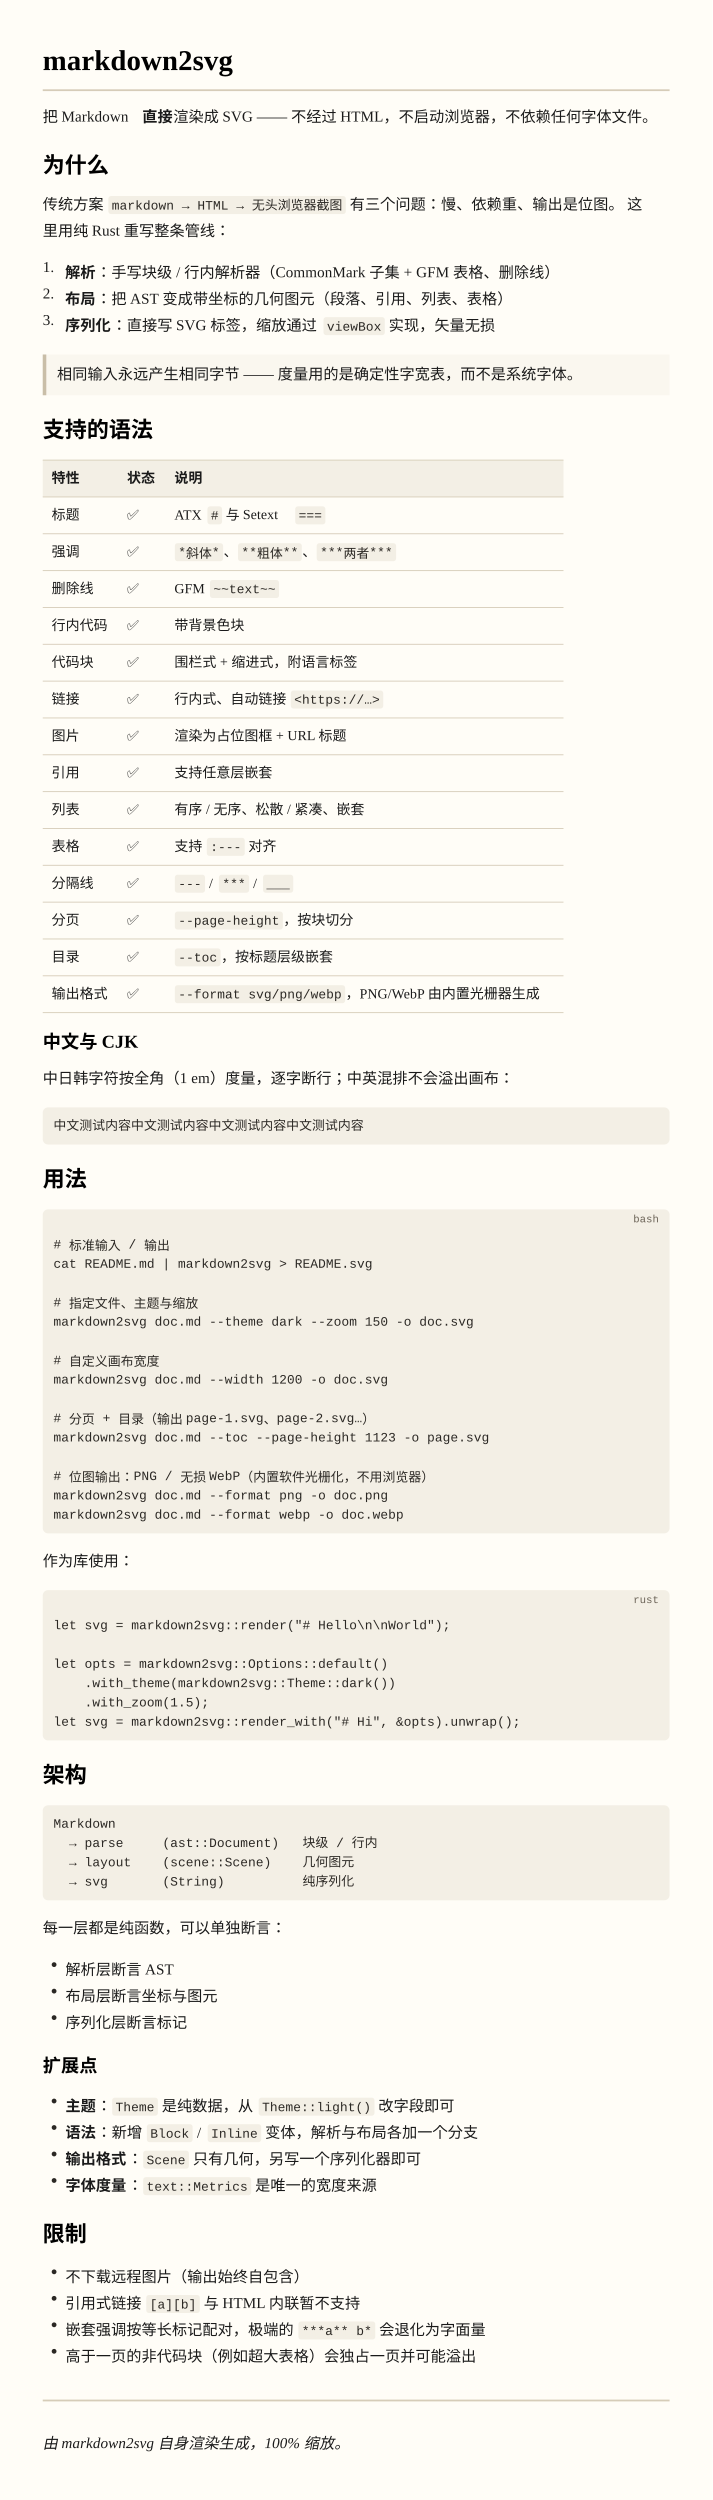
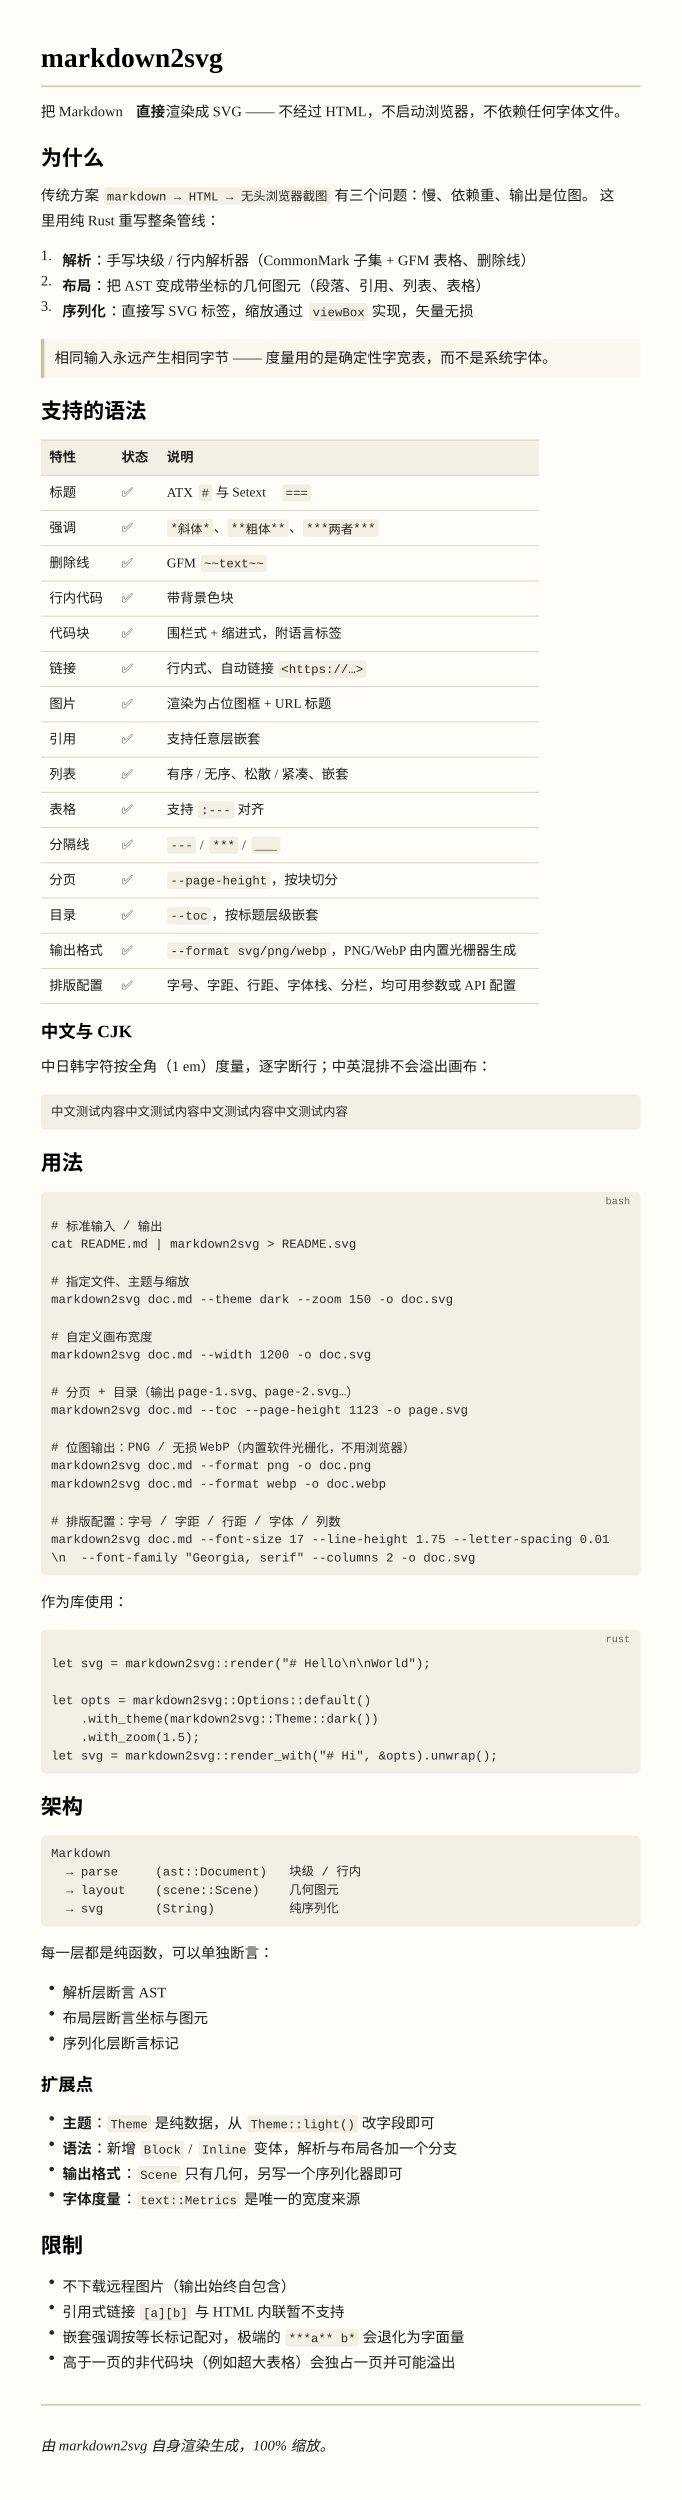
- <svg xmlns="http://www.w3.org/2000/svg" role="img" width="800" height="2807.71" viewBox="0 0 800 2807.71" font-family="Georgia, 'Iowan Old Style', 'Times New Roman', 'Songti SC', SimSun, serif">
-   <rect x="0" y="0" width="800" height="2807.71" fill="#fffdf7" />
+ <svg xmlns="http://www.w3.org/2000/svg" role="img" width="800" height="2935.78" viewBox="0 0 800 2935.78" font-family="Georgia, 'Iowan Old Style', 'Times New Roman', 'Songti SC', SimSun, serif">
+   <rect x="0" y="0" width="800" height="2935.78" fill="#fffdf7" />
  <text x="48" y="78.69" font-size="32.3" fill="#000000" xml:space="preserve" font-weight="bold" letter-spacing="0.16">markdown2svg</text>
  <line x1="48" y1="101.3" x2="752" y2="101.3" stroke="#d6ccb8" stroke-width="2" />
  <text x="48" y="137.02" font-size="17" fill="#1a1a1a" xml:space="preserve" letter-spacing="0.09">把 Markdown</text>
  <text x="159.77" y="137.02" font-size="17" fill="#1a1a1a" xml:space="preserve" font-weight="bold" letter-spacing="0.09">直接</text>
  <text x="194.63" y="137.02" font-size="17" fill="#1a1a1a" xml:space="preserve" letter-spacing="0.09">渲染成 SVG —— 不经过 HTML，不启动浏览器，不依赖任何字体文件。</text>
  <text x="48" y="194.01" font-size="24.65" fill="#000000" xml:space="preserve" font-weight="bold" letter-spacing="0.12">为什么</text>
  <text x="48" y="235.37" font-size="17" fill="#1a1a1a" xml:space="preserve" letter-spacing="0.09">传统方案</text>
  <rect x="121.69" y="220.15" width="266.69" height="20.23" rx="3" fill="#f3efe5" />
  <text x="125.52" y="235.37" font-size="14.45" fill="#2b2824" xml:space="preserve" font-family="'SFMono-Regular', Consolas, 'Liberation Mono', monospace" letter-spacing="0.07">markdown → HTML → 无头浏览器截图</text>
  <text x="388.87" y="235.37" font-size="17" fill="#1a1a1a" xml:space="preserve" letter-spacing="0.09"> 有三个问题：慢、依赖重、输出是位图。 这</text>
  <text x="48" y="265.12" font-size="17" fill="#1a1a1a" xml:space="preserve" letter-spacing="0.09">里用纯 Rust 重写整条管线：</text>
  <text x="48" y="305.49" font-size="17" fill="#1a1a1a" xml:space="preserve" letter-spacing="0.09">1.</text>
  <text x="73.13" y="311.87" font-size="17" fill="#1a1a1a" xml:space="preserve" font-weight="bold" letter-spacing="0.09">解析</text>
  <text x="107.98" y="311.87" font-size="17" fill="#1a1a1a" xml:space="preserve" letter-spacing="0.09">：手写块级 / 行内解析器（CommonMark 子集 + GFM 表格、删除线）</text>
  <text x="48" y="335.24" font-size="17" fill="#1a1a1a" xml:space="preserve" letter-spacing="0.09">2.</text>
  <text x="73.13" y="341.62" font-size="17" fill="#1a1a1a" xml:space="preserve" font-weight="bold" letter-spacing="0.09">布局</text>
  <text x="107.98" y="341.62" font-size="17" fill="#1a1a1a" xml:space="preserve" letter-spacing="0.09">：把 AST 变成带坐标的几何图元（段落、引用、列表、表格）</text>
  <text x="48" y="364.99" font-size="17" fill="#1a1a1a" xml:space="preserve" letter-spacing="0.09">3.</text>
  <text x="73.13" y="371.37" font-size="17" fill="#1a1a1a" xml:space="preserve" font-weight="bold" letter-spacing="0.09">序列化</text>
  <text x="125.41" y="371.37" font-size="17" fill="#1a1a1a" xml:space="preserve" letter-spacing="0.09">：直接写 SVG 标签，缩放通过</text>
  <rect x="363.31" y="356.15" width="68.87" height="20.23" rx="3" fill="#f3efe5" />
  <text x="367.14" y="371.37" font-size="14.45" fill="#2b2824" xml:space="preserve" font-family="'SFMono-Regular', Consolas, 'Liberation Mono', monospace" letter-spacing="0.07">viewBox</text>
  <text x="432.68" y="371.37" font-size="17" fill="#1a1a1a" xml:space="preserve" letter-spacing="0.09"> 实现，矢量无损</text>
  <rect x="48" y="398.14" width="704" height="45.75" fill="#faf7ef" />
  <rect x="48" y="398.14" width="4" height="45.75" fill="#c9bea8" />
  <text x="64" y="426.12" font-size="17" fill="#1a1a1a" xml:space="preserve" letter-spacing="0.09">相同输入永远产生相同字节 —— 度量用的是确定性字宽表，而不是系统字体。</text>
  <text x="48" y="491.11" font-size="24.65" fill="#000000" xml:space="preserve" font-weight="bold" letter-spacing="0.12">支持的语法</text>
  <rect x="48" y="516.74" width="584.84" height="41.37" fill="#f3efe5" />
  <text x="58" y="542.11" font-size="15.64" fill="#1a1a1a" xml:space="preserve" font-weight="bold" letter-spacing="0.08">特性</text>
  <text x="142.66" y="542.11" font-size="15.64" fill="#1a1a1a" xml:space="preserve" font-weight="bold" letter-spacing="0.08">状态</text>
  <text x="195.87" y="542.11" font-size="15.64" fill="#1a1a1a" xml:space="preserve" font-weight="bold" letter-spacing="0.08">说明</text>
  <line x1="48" y1="516.74" x2="632.84" y2="516.74" stroke="#d6ccb8" stroke-width="1" />
  <line x1="48" y1="558.11" x2="632.84" y2="558.11" stroke="#d6ccb8" stroke-width="1" />
  <text x="58" y="583.48" font-size="15.64" fill="#1a1a1a" xml:space="preserve" letter-spacing="0.08">标题</text>
  <text x="142.66" y="583.48" font-size="15.64" fill="#1a1a1a" xml:space="preserve" letter-spacing="0.08">✅</text>
  <text x="195.87" y="583.48" font-size="15.64" fill="#1a1a1a" xml:space="preserve" letter-spacing="0.08">ATX</text>
  <rect x="232.97" y="568.68" width="16.41" height="20.23" rx="3" fill="#f3efe5" />
  <text x="236.8" y="583.48" font-size="14.45" fill="#2b2824" xml:space="preserve" font-family="'SFMono-Regular', Consolas, 'Liberation Mono', monospace" letter-spacing="0.07">#</text>
  <text x="249.88" y="583.48" font-size="15.64" fill="#1a1a1a" xml:space="preserve" letter-spacing="0.08"> 与 Setext</text>
  <rect x="331.55" y="568.68" width="33.9" height="20.23" rx="3" fill="#f3efe5" />
  <text x="335.39" y="583.48" font-size="14.45" fill="#2b2824" xml:space="preserve" font-family="'SFMono-Regular', Consolas, 'Liberation Mono', monospace" letter-spacing="0.07">===</text>
  <line x1="48" y1="599.47" x2="632.84" y2="599.47" stroke="#d6ccb8" stroke-width="1" />
  <text x="58" y="624.85" font-size="15.64" fill="#1a1a1a" xml:space="preserve" letter-spacing="0.08">强调</text>
  <text x="142.66" y="624.85" font-size="15.64" fill="#1a1a1a" xml:space="preserve" letter-spacing="0.08">✅</text>
  <rect x="196.37" y="610.05" width="54.2" height="20.23" rx="3" fill="#f3efe5" />
  <text x="200.21" y="624.85" font-size="14.45" fill="#2b2824" xml:space="preserve" font-family="'SFMono-Regular', Consolas, 'Liberation Mono', monospace" letter-spacing="0.07">*斜体*</text>
  <text x="251.07" y="624.85" font-size="15.64" fill="#1a1a1a" xml:space="preserve" letter-spacing="0.08">、</text>
  <rect x="267.29" y="610.05" width="71.68" height="20.23" rx="3" fill="#f3efe5" />
  <text x="271.12" y="624.85" font-size="14.45" fill="#2b2824" xml:space="preserve" font-family="'SFMono-Regular', Consolas, 'Liberation Mono', monospace" letter-spacing="0.07">**粗体**</text>
  <text x="339.47" y="624.85" font-size="15.64" fill="#1a1a1a" xml:space="preserve" letter-spacing="0.08">、</text>
  <rect x="355.69" y="610.05" width="89.17" height="20.23" rx="3" fill="#f3efe5" />
  <text x="359.53" y="624.85" font-size="14.45" fill="#2b2824" xml:space="preserve" font-family="'SFMono-Regular', Consolas, 'Liberation Mono', monospace" letter-spacing="0.07">***两者***</text>
  <line x1="48" y1="640.84" x2="632.84" y2="640.84" stroke="#d6ccb8" stroke-width="1" />
  <text x="58" y="666.22" font-size="15.64" fill="#1a1a1a" xml:space="preserve" letter-spacing="0.08">删除线</text>
  <text x="142.66" y="666.22" font-size="15.64" fill="#1a1a1a" xml:space="preserve" letter-spacing="0.08">✅</text>
  <text x="195.87" y="666.22" font-size="15.64" fill="#1a1a1a" xml:space="preserve" letter-spacing="0.08">GFM</text>
  <rect x="235.79" y="651.41" width="77.61" height="20.23" rx="3" fill="#f3efe5" />
  <text x="239.62" y="666.22" font-size="14.45" fill="#2b2824" xml:space="preserve" font-family="'SFMono-Regular', Consolas, 'Liberation Mono', monospace" letter-spacing="0.07">~~text~~</text>
  <line x1="48" y1="682.22" x2="632.84" y2="682.22" stroke="#d6ccb8" stroke-width="1" />
  <text x="58" y="707.59" font-size="15.64" fill="#1a1a1a" xml:space="preserve" letter-spacing="0.08">行内代码</text>
  <text x="142.66" y="707.59" font-size="15.64" fill="#1a1a1a" xml:space="preserve" letter-spacing="0.08">✅</text>
  <text x="195.87" y="707.59" font-size="15.64" fill="#1a1a1a" xml:space="preserve" letter-spacing="0.08">带背景色块</text>
  <line x1="48" y1="723.59" x2="632.84" y2="723.59" stroke="#d6ccb8" stroke-width="1" />
  <text x="58" y="748.96" font-size="15.64" fill="#1a1a1a" xml:space="preserve" letter-spacing="0.08">代码块</text>
  <text x="142.66" y="748.96" font-size="15.64" fill="#1a1a1a" xml:space="preserve" letter-spacing="0.08">✅</text>
  <text x="195.87" y="748.96" font-size="15.64" fill="#1a1a1a" xml:space="preserve" letter-spacing="0.08">围栏式 + 缩进式，附语言标签</text>
  <line x1="48" y1="764.95" x2="632.84" y2="764.95" stroke="#d6ccb8" stroke-width="1" />
  <text x="58" y="790.33" font-size="15.64" fill="#1a1a1a" xml:space="preserve" letter-spacing="0.08">链接</text>
  <text x="142.66" y="790.33" font-size="15.64" fill="#1a1a1a" xml:space="preserve" letter-spacing="0.08">✅</text>
  <text x="195.87" y="790.33" font-size="15.64" fill="#1a1a1a" xml:space="preserve" letter-spacing="0.08">行内式、自动链接</text>
  <rect x="326.58" y="775.53" width="103.83" height="20.23" rx="3" fill="#f3efe5" />
  <text x="330.41" y="790.33" font-size="14.45" fill="#2b2824" xml:space="preserve" font-family="'SFMono-Regular', Consolas, 'Liberation Mono', monospace" letter-spacing="0.07">&lt;https://…&gt;</text>
  <line x1="48" y1="806.32" x2="632.84" y2="806.32" stroke="#d6ccb8" stroke-width="1" />
  <text x="58" y="831.7" font-size="15.64" fill="#1a1a1a" xml:space="preserve" letter-spacing="0.08">图片</text>
  <text x="142.66" y="831.7" font-size="15.64" fill="#1a1a1a" xml:space="preserve" letter-spacing="0.08">✅</text>
  <text x="195.87" y="831.7" font-size="15.64" fill="#1a1a1a" xml:space="preserve" letter-spacing="0.08">渲染为占位图框 + URL 标题</text>
  <line x1="48" y1="847.69" x2="632.84" y2="847.69" stroke="#d6ccb8" stroke-width="1" />
  <text x="58" y="873.07" font-size="15.64" fill="#1a1a1a" xml:space="preserve" letter-spacing="0.08">引用</text>
  <text x="142.66" y="873.07" font-size="15.64" fill="#1a1a1a" xml:space="preserve" letter-spacing="0.08">✅</text>
  <text x="195.87" y="873.07" font-size="15.64" fill="#1a1a1a" xml:space="preserve" letter-spacing="0.08">支持任意层嵌套</text>
  <line x1="48" y1="889.06" x2="632.84" y2="889.06" stroke="#d6ccb8" stroke-width="1" />
  <text x="58" y="914.44" font-size="15.64" fill="#1a1a1a" xml:space="preserve" letter-spacing="0.08">列表</text>
  <text x="142.66" y="914.44" font-size="15.64" fill="#1a1a1a" xml:space="preserve" letter-spacing="0.08">✅</text>
  <text x="195.87" y="914.44" font-size="15.64" fill="#1a1a1a" xml:space="preserve" letter-spacing="0.08">有序 / 无序、松散 / 紧凑、嵌套</text>
  <line x1="48" y1="930.43" x2="632.84" y2="930.43" stroke="#d6ccb8" stroke-width="1" />
  <text x="58" y="955.81" font-size="15.64" fill="#1a1a1a" xml:space="preserve" letter-spacing="0.08">表格</text>
  <text x="142.66" y="955.81" font-size="15.64" fill="#1a1a1a" xml:space="preserve" letter-spacing="0.08">✅</text>
  <text x="195.87" y="955.81" font-size="15.64" fill="#1a1a1a" xml:space="preserve" letter-spacing="0.08">支持</text>
  <rect x="232.27" y="941" width="42.64" height="20.23" rx="3" fill="#f3efe5" />
  <text x="236.1" y="955.81" font-size="14.45" fill="#2b2824" xml:space="preserve" font-family="'SFMono-Regular', Consolas, 'Liberation Mono', monospace" letter-spacing="0.07">:---</text>
  <text x="275.41" y="955.81" font-size="15.64" fill="#1a1a1a" xml:space="preserve" letter-spacing="0.08"> 对齐</text>
  <line x1="48" y1="971.8" x2="632.84" y2="971.8" stroke="#d6ccb8" stroke-width="1" />
  <text x="58" y="997.18" font-size="15.64" fill="#1a1a1a" xml:space="preserve" letter-spacing="0.08">分隔线</text>
  <text x="142.66" y="997.18" font-size="15.64" fill="#1a1a1a" xml:space="preserve" letter-spacing="0.08">✅</text>
  <rect x="196.37" y="982.37" width="33.9" height="20.23" rx="3" fill="#f3efe5" />
  <text x="200.21" y="997.18" font-size="14.45" fill="#2b2824" xml:space="preserve" font-family="'SFMono-Regular', Consolas, 'Liberation Mono', monospace" letter-spacing="0.07">---</text>
  <text x="230.77" y="997.18" font-size="15.64" fill="#1a1a1a" xml:space="preserve" letter-spacing="0.08"> /</text>
  <rect x="245.89" y="982.37" width="33.9" height="20.23" rx="3" fill="#f3efe5" />
  <text x="249.73" y="997.18" font-size="14.45" fill="#2b2824" xml:space="preserve" font-family="'SFMono-Regular', Consolas, 'Liberation Mono', monospace" letter-spacing="0.07">***</text>
  <text x="280.29" y="997.18" font-size="15.64" fill="#1a1a1a" xml:space="preserve" letter-spacing="0.08"> /</text>
  <rect x="295.41" y="982.37" width="33.9" height="20.23" rx="3" fill="#f3efe5" />
  <text x="299.25" y="997.18" font-size="14.45" fill="#2b2824" xml:space="preserve" font-family="'SFMono-Regular', Consolas, 'Liberation Mono', monospace" letter-spacing="0.07">___</text>
  <line x1="48" y1="1013.17" x2="632.84" y2="1013.17" stroke="#d6ccb8" stroke-width="1" />
  <text x="58" y="1038.55" font-size="15.64" fill="#1a1a1a" xml:space="preserve" letter-spacing="0.08">分页</text>
  <text x="142.66" y="1038.55" font-size="15.64" fill="#1a1a1a" xml:space="preserve" letter-spacing="0.08">✅</text>
  <rect x="196.37" y="1023.74" width="121.32" height="20.23" rx="3" fill="#f3efe5" />
  <text x="200.21" y="1038.55" font-size="14.45" fill="#2b2824" xml:space="preserve" font-family="'SFMono-Regular', Consolas, 'Liberation Mono', monospace" letter-spacing="0.07">--page-height</text>
  <text x="318.19" y="1038.55" font-size="15.64" fill="#1a1a1a" xml:space="preserve" letter-spacing="0.08">，按块切分</text>
  <line x1="48" y1="1054.54" x2="632.84" y2="1054.54" stroke="#d6ccb8" stroke-width="1" />
  <text x="58" y="1079.92" font-size="15.64" fill="#1a1a1a" xml:space="preserve" letter-spacing="0.08">目录</text>
  <text x="142.66" y="1079.92" font-size="15.64" fill="#1a1a1a" xml:space="preserve" letter-spacing="0.08">✅</text>
  <rect x="196.37" y="1065.11" width="51.38" height="20.23" rx="3" fill="#f3efe5" />
  <text x="200.21" y="1079.92" font-size="14.45" fill="#2b2824" xml:space="preserve" font-family="'SFMono-Regular', Consolas, 'Liberation Mono', monospace" letter-spacing="0.07">--toc</text>
  <text x="248.25" y="1079.92" font-size="15.64" fill="#1a1a1a" xml:space="preserve" letter-spacing="0.08">，按标题层级嵌套</text>
  <line x1="48" y1="1095.91" x2="632.84" y2="1095.91" stroke="#d6ccb8" stroke-width="1" />
  <text x="58" y="1121.29" font-size="15.64" fill="#1a1a1a" xml:space="preserve" letter-spacing="0.08">输出格式</text>
  <text x="142.66" y="1121.29" font-size="15.64" fill="#1a1a1a" xml:space="preserve" letter-spacing="0.08">✅</text>
  <rect x="196.37" y="1106.48" width="191.26" height="20.23" rx="3" fill="#f3efe5" />
  <text x="200.21" y="1121.29" font-size="14.45" fill="#2b2824" xml:space="preserve" font-family="'SFMono-Regular', Consolas, 'Liberation Mono', monospace" letter-spacing="0.07">--format svg/png/webp</text>
  <text x="388.13" y="1121.29" font-size="15.64" fill="#1a1a1a" xml:space="preserve" letter-spacing="0.08">，PNG/WebP 由内置光栅器生成</text>
  <line x1="48" y1="1137.28" x2="632.84" y2="1137.28" stroke="#d6ccb8" stroke-width="1" />
-   <text x="48" y="1177.06" font-size="20.4" fill="#000000" xml:space="preserve" font-weight="bold" letter-spacing="0.1">中文与 CJK</text>
-   <text x="48" y="1216.93" font-size="17" fill="#1a1a1a" xml:space="preserve" letter-spacing="0.09">中日韩字符按全角（1 em）度量，逐字断行；中英混排不会溢出画布：</text>
-   <rect x="48" y="1243.7" width="704" height="41.68" rx="6" fill="#f3efe5" />
-   <text x="60" y="1268.88" font-size="14.45" fill="#2b2824" xml:space="preserve" font-family="'SFMono-Regular', Consolas, 'Liberation Mono', monospace" letter-spacing="0.07">中文测试内容中文测试内容中文测试内容中文测试内容</text>
-   <text x="48" y="1332.6" font-size="24.65" fill="#000000" xml:space="preserve" font-weight="bold" letter-spacing="0.12">用法</text>
-   <rect x="48" y="1358.23" width="704" height="363.88" rx="6" fill="#f3efe5" />
-   <text x="711.2" y="1372.75" font-size="11.9" fill="#6b6357" xml:space="preserve" font-family="'SFMono-Regular', Consolas, 'Liberation Mono', monospace" letter-spacing="0.06">bash</text>
-   <text x="60" y="1402.15" font-size="14.45" fill="#2b2824" xml:space="preserve" font-family="'SFMono-Regular', Consolas, 'Liberation Mono', monospace" letter-spacing="0.07"># 标准输入 / 输出</text>
-   <text x="60" y="1423.82" font-size="14.45" fill="#2b2824" xml:space="preserve" font-family="'SFMono-Regular', Consolas, 'Liberation Mono', monospace" letter-spacing="0.07">cat README.md | markdown2svg &gt; README.svg</text>
-   <text x="60" y="1467.17" font-size="14.45" fill="#2b2824" xml:space="preserve" font-family="'SFMono-Regular', Consolas, 'Liberation Mono', monospace" letter-spacing="0.07"># 指定文件、主题与缩放</text>
-   <text x="60" y="1488.85" font-size="14.45" fill="#2b2824" xml:space="preserve" font-family="'SFMono-Regular', Consolas, 'Liberation Mono', monospace" letter-spacing="0.07">markdown2svg doc.md --theme dark --zoom 150 -o doc.svg</text>
-   <text x="60" y="1532.2" font-size="14.45" fill="#2b2824" xml:space="preserve" font-family="'SFMono-Regular', Consolas, 'Liberation Mono', monospace" letter-spacing="0.07"># 自定义画布宽度</text>
-   <text x="60" y="1553.87" font-size="14.45" fill="#2b2824" xml:space="preserve" font-family="'SFMono-Regular', Consolas, 'Liberation Mono', monospace" letter-spacing="0.07">markdown2svg doc.md --width 1200 -o doc.svg</text>
-   <text x="60" y="1597.22" font-size="14.45" fill="#2b2824" xml:space="preserve" font-family="'SFMono-Regular', Consolas, 'Liberation Mono', monospace" letter-spacing="0.07"># 分页 + 目录（输出 page-1.svg、page-2.svg…）</text>
-   <text x="60" y="1618.9" font-size="14.45" fill="#2b2824" xml:space="preserve" font-family="'SFMono-Regular', Consolas, 'Liberation Mono', monospace" letter-spacing="0.07">markdown2svg doc.md --toc --page-height 1123 -o page.svg</text>
-   <text x="60" y="1662.25" font-size="14.45" fill="#2b2824" xml:space="preserve" font-family="'SFMono-Regular', Consolas, 'Liberation Mono', monospace" letter-spacing="0.07"># 位图输出：PNG / 无损 WebP（内置软件光栅化，不用浏览器）</text>
-   <text x="60" y="1683.92" font-size="14.45" fill="#2b2824" xml:space="preserve" font-family="'SFMono-Regular', Consolas, 'Liberation Mono', monospace" letter-spacing="0.07">markdown2svg doc.md --format png -o doc.png</text>
-   <text x="60" y="1705.6" font-size="14.45" fill="#2b2824" xml:space="preserve" font-family="'SFMono-Regular', Consolas, 'Liberation Mono', monospace" letter-spacing="0.07">markdown2svg doc.md --format webp -o doc.webp</text>
-   <text x="48" y="1759.08" font-size="17" fill="#1a1a1a" xml:space="preserve" letter-spacing="0.09">作为库使用：</text>
-   <rect x="48" y="1785.85" width="704" height="168.8" rx="6" fill="#f3efe5" />
-   <text x="711.2" y="1800.37" font-size="11.9" fill="#6b6357" xml:space="preserve" font-family="'SFMono-Regular', Consolas, 'Liberation Mono', monospace" letter-spacing="0.06">rust</text>
-   <text x="60" y="1829.77" font-size="14.45" fill="#2b2824" xml:space="preserve" font-family="'SFMono-Regular', Consolas, 'Liberation Mono', monospace" letter-spacing="0.07">let svg = markdown2svg::render("# Hello\n\nWorld");</text>
-   <text x="60" y="1873.12" font-size="14.45" fill="#2b2824" xml:space="preserve" font-family="'SFMono-Regular', Consolas, 'Liberation Mono', monospace" letter-spacing="0.07">let opts = markdown2svg::Options::default()</text>
-   <text x="60" y="1894.8" font-size="14.45" fill="#2b2824" xml:space="preserve" font-family="'SFMono-Regular', Consolas, 'Liberation Mono', monospace" letter-spacing="0.07">    .with_theme(markdown2svg::Theme::dark())</text>
-   <text x="60" y="1916.47" font-size="14.45" fill="#2b2824" xml:space="preserve" font-family="'SFMono-Regular', Consolas, 'Liberation Mono', monospace" letter-spacing="0.07">    .with_zoom(1.5);</text>
-   <text x="60" y="1938.15" font-size="14.45" fill="#2b2824" xml:space="preserve" font-family="'SFMono-Regular', Consolas, 'Liberation Mono', monospace" letter-spacing="0.07">let svg = markdown2svg::render_with("# Hi", &amp;opts).unwrap();</text>
-   <text x="48" y="2001.87" font-size="24.65" fill="#000000" xml:space="preserve" font-weight="bold" letter-spacing="0.12">架构</text>
-   <rect x="48" y="2027.5" width="704" height="106.7" rx="6" fill="#f3efe5" />
-   <text x="60" y="2052.67" font-size="14.45" fill="#2b2824" xml:space="preserve" font-family="'SFMono-Regular', Consolas, 'Liberation Mono', monospace" letter-spacing="0.07">Markdown</text>
-   <text x="60" y="2074.34" font-size="14.45" fill="#2b2824" xml:space="preserve" font-family="'SFMono-Regular', Consolas, 'Liberation Mono', monospace" letter-spacing="0.07">  → parse     (ast::Document)   块级 / 行内</text>
-   <text x="60" y="2096.02" font-size="14.45" fill="#2b2824" xml:space="preserve" font-family="'SFMono-Regular', Consolas, 'Liberation Mono', monospace" letter-spacing="0.07">  → layout    (scene::Scene)    几何图元</text>
-   <text x="60" y="2117.69" font-size="14.45" fill="#2b2824" xml:space="preserve" font-family="'SFMono-Regular', Consolas, 'Liberation Mono', monospace" letter-spacing="0.07">  → svg       (String)          纯序列化</text>
-   <text x="48" y="2171.17" font-size="17" fill="#1a1a1a" xml:space="preserve" letter-spacing="0.09">每一层都是纯函数，可以单独断言：</text>
-   <rect x="58.03" y="2203.73" width="5.44" height="5.44" rx="2.72" fill="#2b2824" />
-   <text x="73.5" y="2217.92" font-size="17" fill="#1a1a1a" xml:space="preserve" letter-spacing="0.09">解析层断言 AST</text>
-   <rect x="58.03" y="2233.48" width="5.44" height="5.44" rx="2.72" fill="#2b2824" />
-   <text x="73.5" y="2247.67" font-size="17" fill="#1a1a1a" xml:space="preserve" letter-spacing="0.09">布局层断言坐标与图元</text>
-   <rect x="58.03" y="2263.23" width="5.44" height="5.44" rx="2.72" fill="#2b2824" />
-   <text x="73.5" y="2277.42" font-size="17" fill="#1a1a1a" xml:space="preserve" letter-spacing="0.09">序列化层断言标记</text>
-   <text x="48" y="2326.98" font-size="20.4" fill="#000000" xml:space="preserve" font-weight="bold" letter-spacing="0.1">扩展点</text>
-   <rect x="58.03" y="2356.9" width="5.44" height="5.44" rx="2.72" fill="#2b2824" />
-   <text x="73.5" y="2371.09" font-size="17" fill="#1a1a1a" xml:space="preserve" font-weight="bold" letter-spacing="0.09">主题</text>
-   <text x="108.35" y="2371.09" font-size="17" fill="#1a1a1a" xml:space="preserve" letter-spacing="0.09">：</text>
-   <rect x="125.94" y="2355.88" width="51.38" height="20.23" rx="3" fill="#f3efe5" />
-   <text x="129.77" y="2371.09" font-size="14.45" fill="#2b2824" xml:space="preserve" font-family="'SFMono-Regular', Consolas, 'Liberation Mono', monospace" letter-spacing="0.07">Theme</text>
-   <text x="177.82" y="2371.09" font-size="17" fill="#1a1a1a" xml:space="preserve" letter-spacing="0.09"> 是纯数据，从</text>
-   <rect x="290.52" y="2355.88" width="130.06" height="20.23" rx="3" fill="#f3efe5" />
-   <text x="294.35" y="2371.09" font-size="14.45" fill="#2b2824" xml:space="preserve" font-family="'SFMono-Regular', Consolas, 'Liberation Mono', monospace" letter-spacing="0.07">Theme::light()</text>
-   <text x="421.08" y="2371.09" font-size="17" fill="#1a1a1a" xml:space="preserve" letter-spacing="0.09"> 改字段即可</text>
-   <rect x="58.03" y="2386.65" width="5.44" height="5.44" rx="2.72" fill="#2b2824" />
-   <text x="73.5" y="2400.84" font-size="17" fill="#1a1a1a" xml:space="preserve" font-weight="bold" letter-spacing="0.09">语法</text>
-   <text x="108.35" y="2400.84" font-size="17" fill="#1a1a1a" xml:space="preserve" letter-spacing="0.09">：新增</text>
-   <rect x="164.95" y="2385.63" width="51.38" height="20.23" rx="3" fill="#f3efe5" />
-   <text x="168.79" y="2400.84" font-size="14.45" fill="#2b2824" xml:space="preserve" font-family="'SFMono-Regular', Consolas, 'Liberation Mono', monospace" letter-spacing="0.07">Block</text>
-   <text x="216.83" y="2400.84" font-size="17" fill="#1a1a1a" xml:space="preserve" letter-spacing="0.09"> /</text>
-   <rect x="233.23" y="2385.63" width="60.12" height="20.23" rx="3" fill="#f3efe5" />
-   <text x="237.06" y="2400.84" font-size="14.45" fill="#2b2824" xml:space="preserve" font-family="'SFMono-Regular', Consolas, 'Liberation Mono', monospace" letter-spacing="0.07">Inline</text>
-   <text x="293.85" y="2400.84" font-size="17" fill="#1a1a1a" xml:space="preserve" letter-spacing="0.09"> 变体，解析与布局各加一个分支</text>
-   <rect x="58.03" y="2416.4" width="5.44" height="5.44" rx="2.72" fill="#2b2824" />
-   <text x="73.5" y="2430.59" font-size="17" fill="#1a1a1a" xml:space="preserve" font-weight="bold" letter-spacing="0.09">输出格式</text>
-   <text x="143.2" y="2430.59" font-size="17" fill="#1a1a1a" xml:space="preserve" letter-spacing="0.09">：</text>
-   <rect x="160.79" y="2415.38" width="51.38" height="20.23" rx="3" fill="#f3efe5" />
-   <text x="164.62" y="2430.59" font-size="14.45" fill="#2b2824" xml:space="preserve" font-family="'SFMono-Regular', Consolas, 'Liberation Mono', monospace" letter-spacing="0.07">Scene</text>
-   <text x="212.67" y="2430.59" font-size="17" fill="#1a1a1a" xml:space="preserve" letter-spacing="0.09"> 只有几何，另写一个序列化器即可</text>
-   <rect x="58.03" y="2446.15" width="5.44" height="5.44" rx="2.72" fill="#2b2824" />
-   <text x="73.5" y="2460.34" font-size="17" fill="#1a1a1a" xml:space="preserve" font-weight="bold" letter-spacing="0.09">字体度量</text>
-   <text x="143.2" y="2460.34" font-size="17" fill="#1a1a1a" xml:space="preserve" letter-spacing="0.09">：</text>
-   <rect x="160.79" y="2445.13" width="121.32" height="20.23" rx="3" fill="#f3efe5" />
-   <text x="164.62" y="2460.34" font-size="14.45" fill="#2b2824" xml:space="preserve" font-family="'SFMono-Regular', Consolas, 'Liberation Mono', monospace" letter-spacing="0.07">text::Metrics</text>
-   <text x="282.6" y="2460.34" font-size="17" fill="#1a1a1a" xml:space="preserve" letter-spacing="0.09"> 是唯一的宽度来源</text>
-   <text x="48" y="2517.33" font-size="24.65" fill="#000000" xml:space="preserve" font-weight="bold" letter-spacing="0.12">限制</text>
-   <rect x="58.03" y="2548.74" width="5.44" height="5.44" rx="2.72" fill="#2b2824" />
-   <text x="73.5" y="2562.94" font-size="17" fill="#1a1a1a" xml:space="preserve" letter-spacing="0.09">不下载远程图片（输出始终自包含）</text>
-   <rect x="58.03" y="2578.49" width="5.44" height="5.44" rx="2.72" fill="#2b2824" />
-   <text x="73.5" y="2592.69" font-size="17" fill="#1a1a1a" xml:space="preserve" letter-spacing="0.09">引用式链接</text>
-   <rect x="164.27" y="2577.47" width="60.12" height="20.23" rx="3" fill="#f3efe5" />
-   <text x="168.11" y="2592.69" font-size="14.45" fill="#2b2824" xml:space="preserve" font-family="'SFMono-Regular', Consolas, 'Liberation Mono', monospace" letter-spacing="0.07">[a][b]</text>
-   <text x="224.89" y="2592.69" font-size="17" fill="#1a1a1a" xml:space="preserve" letter-spacing="0.09"> 与 HTML 内联暂不支持</text>
-   <rect x="58.03" y="2608.24" width="5.44" height="5.44" rx="2.72" fill="#2b2824" />
-   <text x="73.5" y="2622.44" font-size="17" fill="#1a1a1a" xml:space="preserve" letter-spacing="0.09">嵌套强调按等长标记配对，极端的</text>
-   <rect x="335.12" y="2607.22" width="86.35" height="20.23" rx="3" fill="#f3efe5" />
-   <text x="338.95" y="2622.44" font-size="14.45" fill="#2b2824" xml:space="preserve" font-family="'SFMono-Regular', Consolas, 'Liberation Mono', monospace" letter-spacing="0.07">***a** b*</text>
-   <text x="421.97" y="2622.44" font-size="17" fill="#1a1a1a" xml:space="preserve" letter-spacing="0.09"> 会退化为字面量</text>
-   <rect x="58.03" y="2637.99" width="5.44" height="5.44" rx="2.72" fill="#2b2824" />
-   <text x="73.5" y="2652.19" font-size="17" fill="#1a1a1a" xml:space="preserve" letter-spacing="0.09">高于一页的非代码块（例如超大表格）会独占一页并可能溢出</text>
-   <line x1="48" y1="2695.96" x2="752" y2="2695.96" stroke="#d6ccb8" stroke-width="2" />
-   <text x="48" y="2749.94" font-size="17" fill="#1a1a1a" xml:space="preserve" font-style="italic" letter-spacing="0.09">由 markdown2svg 自身渲染生成，100% 缩放。</text>
+   <text x="58" y="1162.66" font-size="15.64" fill="#1a1a1a" xml:space="preserve" letter-spacing="0.08">排版配置</text>
+   <text x="142.66" y="1162.66" font-size="15.64" fill="#1a1a1a" xml:space="preserve" letter-spacing="0.08">✅</text>
+   <text x="195.87" y="1162.66" font-size="15.64" fill="#1a1a1a" xml:space="preserve" letter-spacing="0.08">字号、字距、行距、字体栈、分栏，均可用参数或 API 配置</text>
+   <line x1="48" y1="1178.65" x2="632.84" y2="1178.65" stroke="#d6ccb8" stroke-width="1" />
+   <text x="48" y="1218.43" font-size="20.4" fill="#000000" xml:space="preserve" font-weight="bold" letter-spacing="0.1">中文与 CJK</text>
+   <text x="48" y="1258.3" font-size="17" fill="#1a1a1a" xml:space="preserve" letter-spacing="0.09">中日韩字符按全角（1 em）度量，逐字断行；中英混排不会溢出画布：</text>
+   <rect x="48" y="1285.07" width="704" height="41.68" rx="6" fill="#f3efe5" />
+   <text x="60" y="1310.25" font-size="14.45" fill="#2b2824" xml:space="preserve" font-family="'SFMono-Regular', Consolas, 'Liberation Mono', monospace" letter-spacing="0.07">中文测试内容中文测试内容中文测试内容中文测试内容</text>
+   <text x="48" y="1373.97" font-size="24.65" fill="#000000" xml:space="preserve" font-weight="bold" letter-spacing="0.12">用法</text>
+   <rect x="48" y="1399.6" width="704" height="450.58" rx="6" fill="#f3efe5" />
+   <text x="711.2" y="1414.12" font-size="11.9" fill="#6b6357" xml:space="preserve" font-family="'SFMono-Regular', Consolas, 'Liberation Mono', monospace" letter-spacing="0.06">bash</text>
+   <text x="60" y="1443.52" font-size="14.45" fill="#2b2824" xml:space="preserve" font-family="'SFMono-Regular', Consolas, 'Liberation Mono', monospace" letter-spacing="0.07"># 标准输入 / 输出</text>
+   <text x="60" y="1465.19" font-size="14.45" fill="#2b2824" xml:space="preserve" font-family="'SFMono-Regular', Consolas, 'Liberation Mono', monospace" letter-spacing="0.07">cat README.md | markdown2svg &gt; README.svg</text>
+   <text x="60" y="1508.54" font-size="14.45" fill="#2b2824" xml:space="preserve" font-family="'SFMono-Regular', Consolas, 'Liberation Mono', monospace" letter-spacing="0.07"># 指定文件、主题与缩放</text>
+   <text x="60" y="1530.22" font-size="14.45" fill="#2b2824" xml:space="preserve" font-family="'SFMono-Regular', Consolas, 'Liberation Mono', monospace" letter-spacing="0.07">markdown2svg doc.md --theme dark --zoom 150 -o doc.svg</text>
+   <text x="60" y="1573.57" font-size="14.45" fill="#2b2824" xml:space="preserve" font-family="'SFMono-Regular', Consolas, 'Liberation Mono', monospace" letter-spacing="0.07"># 自定义画布宽度</text>
+   <text x="60" y="1595.24" font-size="14.45" fill="#2b2824" xml:space="preserve" font-family="'SFMono-Regular', Consolas, 'Liberation Mono', monospace" letter-spacing="0.07">markdown2svg doc.md --width 1200 -o doc.svg</text>
+   <text x="60" y="1638.59" font-size="14.45" fill="#2b2824" xml:space="preserve" font-family="'SFMono-Regular', Consolas, 'Liberation Mono', monospace" letter-spacing="0.07"># 分页 + 目录（输出 page-1.svg、page-2.svg…）</text>
+   <text x="60" y="1660.27" font-size="14.45" fill="#2b2824" xml:space="preserve" font-family="'SFMono-Regular', Consolas, 'Liberation Mono', monospace" letter-spacing="0.07">markdown2svg doc.md --toc --page-height 1123 -o page.svg</text>
+   <text x="60" y="1703.62" font-size="14.45" fill="#2b2824" xml:space="preserve" font-family="'SFMono-Regular', Consolas, 'Liberation Mono', monospace" letter-spacing="0.07"># 位图输出：PNG / 无损 WebP（内置软件光栅化，不用浏览器）</text>
+   <text x="60" y="1725.29" font-size="14.45" fill="#2b2824" xml:space="preserve" font-family="'SFMono-Regular', Consolas, 'Liberation Mono', monospace" letter-spacing="0.07">markdown2svg doc.md --format png -o doc.png</text>
+   <text x="60" y="1746.97" font-size="14.45" fill="#2b2824" xml:space="preserve" font-family="'SFMono-Regular', Consolas, 'Liberation Mono', monospace" letter-spacing="0.07">markdown2svg doc.md --format webp -o doc.webp</text>
+   <text x="60" y="1790.32" font-size="14.45" fill="#2b2824" xml:space="preserve" font-family="'SFMono-Regular', Consolas, 'Liberation Mono', monospace" letter-spacing="0.07"># 排版配置：字号 / 字距 / 行距 / 字体 / 列数</text>
+   <text x="60" y="1811.99" font-size="14.45" fill="#2b2824" xml:space="preserve" font-family="'SFMono-Regular', Consolas, 'Liberation Mono', monospace" letter-spacing="0.07">markdown2svg doc.md --font-size 17 --line-height 1.75 --letter-spacing 0.01 </text>
+   <text x="60" y="1833.67" font-size="14.45" fill="#2b2824" xml:space="preserve" font-family="'SFMono-Regular', Consolas, 'Liberation Mono', monospace" letter-spacing="0.07">\n  --font-family "Georgia, serif" --columns 2 -o doc.svg</text>
+   <text x="48" y="1887.15" font-size="17" fill="#1a1a1a" xml:space="preserve" letter-spacing="0.09">作为库使用：</text>
+   <rect x="48" y="1913.92" width="704" height="168.8" rx="6" fill="#f3efe5" />
+   <text x="711.2" y="1928.44" font-size="11.9" fill="#6b6357" xml:space="preserve" font-family="'SFMono-Regular', Consolas, 'Liberation Mono', monospace" letter-spacing="0.06">rust</text>
+   <text x="60" y="1957.84" font-size="14.45" fill="#2b2824" xml:space="preserve" font-family="'SFMono-Regular', Consolas, 'Liberation Mono', monospace" letter-spacing="0.07">let svg = markdown2svg::render("# Hello\n\nWorld");</text>
+   <text x="60" y="2001.19" font-size="14.45" fill="#2b2824" xml:space="preserve" font-family="'SFMono-Regular', Consolas, 'Liberation Mono', monospace" letter-spacing="0.07">let opts = markdown2svg::Options::default()</text>
+   <text x="60" y="2022.87" font-size="14.45" fill="#2b2824" xml:space="preserve" font-family="'SFMono-Regular', Consolas, 'Liberation Mono', monospace" letter-spacing="0.07">    .with_theme(markdown2svg::Theme::dark())</text>
+   <text x="60" y="2044.54" font-size="14.45" fill="#2b2824" xml:space="preserve" font-family="'SFMono-Regular', Consolas, 'Liberation Mono', monospace" letter-spacing="0.07">    .with_zoom(1.5);</text>
+   <text x="60" y="2066.22" font-size="14.45" fill="#2b2824" xml:space="preserve" font-family="'SFMono-Regular', Consolas, 'Liberation Mono', monospace" letter-spacing="0.07">let svg = markdown2svg::render_with("# Hi", &amp;opts).unwrap();</text>
+   <text x="48" y="2129.94" font-size="24.65" fill="#000000" xml:space="preserve" font-weight="bold" letter-spacing="0.12">架构</text>
+   <rect x="48" y="2155.57" width="704" height="106.7" rx="6" fill="#f3efe5" />
+   <text x="60" y="2180.74" font-size="14.45" fill="#2b2824" xml:space="preserve" font-family="'SFMono-Regular', Consolas, 'Liberation Mono', monospace" letter-spacing="0.07">Markdown</text>
+   <text x="60" y="2202.41" font-size="14.45" fill="#2b2824" xml:space="preserve" font-family="'SFMono-Regular', Consolas, 'Liberation Mono', monospace" letter-spacing="0.07">  → parse     (ast::Document)   块级 / 行内</text>
+   <text x="60" y="2224.09" font-size="14.45" fill="#2b2824" xml:space="preserve" font-family="'SFMono-Regular', Consolas, 'Liberation Mono', monospace" letter-spacing="0.07">  → layout    (scene::Scene)    几何图元</text>
+   <text x="60" y="2245.76" font-size="14.45" fill="#2b2824" xml:space="preserve" font-family="'SFMono-Regular', Consolas, 'Liberation Mono', monospace" letter-spacing="0.07">  → svg       (String)          纯序列化</text>
+   <text x="48" y="2299.24" font-size="17" fill="#1a1a1a" xml:space="preserve" letter-spacing="0.09">每一层都是纯函数，可以单独断言：</text>
+   <rect x="58.03" y="2331.8" width="5.44" height="5.44" rx="2.72" fill="#2b2824" />
+   <text x="73.5" y="2345.99" font-size="17" fill="#1a1a1a" xml:space="preserve" letter-spacing="0.09">解析层断言 AST</text>
+   <rect x="58.03" y="2361.55" width="5.44" height="5.44" rx="2.72" fill="#2b2824" />
+   <text x="73.5" y="2375.74" font-size="17" fill="#1a1a1a" xml:space="preserve" letter-spacing="0.09">布局层断言坐标与图元</text>
+   <rect x="58.03" y="2391.3" width="5.44" height="5.44" rx="2.72" fill="#2b2824" />
+   <text x="73.5" y="2405.49" font-size="17" fill="#1a1a1a" xml:space="preserve" letter-spacing="0.09">序列化层断言标记</text>
+   <text x="48" y="2455.05" font-size="20.4" fill="#000000" xml:space="preserve" font-weight="bold" letter-spacing="0.1">扩展点</text>
+   <rect x="58.03" y="2484.97" width="5.44" height="5.44" rx="2.72" fill="#2b2824" />
+   <text x="73.5" y="2499.16" font-size="17" fill="#1a1a1a" xml:space="preserve" font-weight="bold" letter-spacing="0.09">主题</text>
+   <text x="108.35" y="2499.16" font-size="17" fill="#1a1a1a" xml:space="preserve" letter-spacing="0.09">：</text>
+   <rect x="125.94" y="2483.95" width="51.38" height="20.23" rx="3" fill="#f3efe5" />
+   <text x="129.77" y="2499.16" font-size="14.45" fill="#2b2824" xml:space="preserve" font-family="'SFMono-Regular', Consolas, 'Liberation Mono', monospace" letter-spacing="0.07">Theme</text>
+   <text x="177.82" y="2499.16" font-size="17" fill="#1a1a1a" xml:space="preserve" letter-spacing="0.09"> 是纯数据，从</text>
+   <rect x="290.52" y="2483.95" width="130.06" height="20.23" rx="3" fill="#f3efe5" />
+   <text x="294.35" y="2499.16" font-size="14.45" fill="#2b2824" xml:space="preserve" font-family="'SFMono-Regular', Consolas, 'Liberation Mono', monospace" letter-spacing="0.07">Theme::light()</text>
+   <text x="421.08" y="2499.16" font-size="17" fill="#1a1a1a" xml:space="preserve" letter-spacing="0.09"> 改字段即可</text>
+   <rect x="58.03" y="2514.72" width="5.44" height="5.44" rx="2.72" fill="#2b2824" />
+   <text x="73.5" y="2528.91" font-size="17" fill="#1a1a1a" xml:space="preserve" font-weight="bold" letter-spacing="0.09">语法</text>
+   <text x="108.35" y="2528.91" font-size="17" fill="#1a1a1a" xml:space="preserve" letter-spacing="0.09">：新增</text>
+   <rect x="164.95" y="2513.7" width="51.38" height="20.23" rx="3" fill="#f3efe5" />
+   <text x="168.79" y="2528.91" font-size="14.45" fill="#2b2824" xml:space="preserve" font-family="'SFMono-Regular', Consolas, 'Liberation Mono', monospace" letter-spacing="0.07">Block</text>
+   <text x="216.83" y="2528.91" font-size="17" fill="#1a1a1a" xml:space="preserve" letter-spacing="0.09"> /</text>
+   <rect x="233.23" y="2513.7" width="60.12" height="20.23" rx="3" fill="#f3efe5" />
+   <text x="237.06" y="2528.91" font-size="14.45" fill="#2b2824" xml:space="preserve" font-family="'SFMono-Regular', Consolas, 'Liberation Mono', monospace" letter-spacing="0.07">Inline</text>
+   <text x="293.85" y="2528.91" font-size="17" fill="#1a1a1a" xml:space="preserve" letter-spacing="0.09"> 变体，解析与布局各加一个分支</text>
+   <rect x="58.03" y="2544.47" width="5.44" height="5.44" rx="2.72" fill="#2b2824" />
+   <text x="73.5" y="2558.66" font-size="17" fill="#1a1a1a" xml:space="preserve" font-weight="bold" letter-spacing="0.09">输出格式</text>
+   <text x="143.2" y="2558.66" font-size="17" fill="#1a1a1a" xml:space="preserve" letter-spacing="0.09">：</text>
+   <rect x="160.79" y="2543.45" width="51.38" height="20.23" rx="3" fill="#f3efe5" />
+   <text x="164.62" y="2558.66" font-size="14.45" fill="#2b2824" xml:space="preserve" font-family="'SFMono-Regular', Consolas, 'Liberation Mono', monospace" letter-spacing="0.07">Scene</text>
+   <text x="212.67" y="2558.66" font-size="17" fill="#1a1a1a" xml:space="preserve" letter-spacing="0.09"> 只有几何，另写一个序列化器即可</text>
+   <rect x="58.03" y="2574.22" width="5.44" height="5.44" rx="2.72" fill="#2b2824" />
+   <text x="73.5" y="2588.41" font-size="17" fill="#1a1a1a" xml:space="preserve" font-weight="bold" letter-spacing="0.09">字体度量</text>
+   <text x="143.2" y="2588.41" font-size="17" fill="#1a1a1a" xml:space="preserve" letter-spacing="0.09">：</text>
+   <rect x="160.79" y="2573.2" width="121.32" height="20.23" rx="3" fill="#f3efe5" />
+   <text x="164.62" y="2588.41" font-size="14.45" fill="#2b2824" xml:space="preserve" font-family="'SFMono-Regular', Consolas, 'Liberation Mono', monospace" letter-spacing="0.07">text::Metrics</text>
+   <text x="282.6" y="2588.41" font-size="17" fill="#1a1a1a" xml:space="preserve" letter-spacing="0.09"> 是唯一的宽度来源</text>
+   <text x="48" y="2645.4" font-size="24.65" fill="#000000" xml:space="preserve" font-weight="bold" letter-spacing="0.12">限制</text>
+   <rect x="58.03" y="2676.81" width="5.44" height="5.44" rx="2.72" fill="#2b2824" />
+   <text x="73.5" y="2691.01" font-size="17" fill="#1a1a1a" xml:space="preserve" letter-spacing="0.09">不下载远程图片（输出始终自包含）</text>
+   <rect x="58.03" y="2706.56" width="5.44" height="5.44" rx="2.72" fill="#2b2824" />
+   <text x="73.5" y="2720.76" font-size="17" fill="#1a1a1a" xml:space="preserve" letter-spacing="0.09">引用式链接</text>
+   <rect x="164.27" y="2705.54" width="60.12" height="20.23" rx="3" fill="#f3efe5" />
+   <text x="168.11" y="2720.76" font-size="14.45" fill="#2b2824" xml:space="preserve" font-family="'SFMono-Regular', Consolas, 'Liberation Mono', monospace" letter-spacing="0.07">[a][b]</text>
+   <text x="224.89" y="2720.76" font-size="17" fill="#1a1a1a" xml:space="preserve" letter-spacing="0.09"> 与 HTML 内联暂不支持</text>
+   <rect x="58.03" y="2736.31" width="5.44" height="5.44" rx="2.72" fill="#2b2824" />
+   <text x="73.5" y="2750.51" font-size="17" fill="#1a1a1a" xml:space="preserve" letter-spacing="0.09">嵌套强调按等长标记配对，极端的</text>
+   <rect x="335.12" y="2735.29" width="86.35" height="20.23" rx="3" fill="#f3efe5" />
+   <text x="338.95" y="2750.51" font-size="14.45" fill="#2b2824" xml:space="preserve" font-family="'SFMono-Regular', Consolas, 'Liberation Mono', monospace" letter-spacing="0.07">***a** b*</text>
+   <text x="421.97" y="2750.51" font-size="17" fill="#1a1a1a" xml:space="preserve" letter-spacing="0.09"> 会退化为字面量</text>
+   <rect x="58.03" y="2766.06" width="5.44" height="5.44" rx="2.72" fill="#2b2824" />
+   <text x="73.5" y="2780.26" font-size="17" fill="#1a1a1a" xml:space="preserve" letter-spacing="0.09">高于一页的非代码块（例如超大表格）会独占一页并可能溢出</text>
+   <line x1="48" y1="2824.03" x2="752" y2="2824.03" stroke="#d6ccb8" stroke-width="2" />
+   <text x="48" y="2878.01" font-size="17" fill="#1a1a1a" xml:space="preserve" font-style="italic" letter-spacing="0.09">由 markdown2svg 自身渲染生成，100% 缩放。</text>
</svg>
